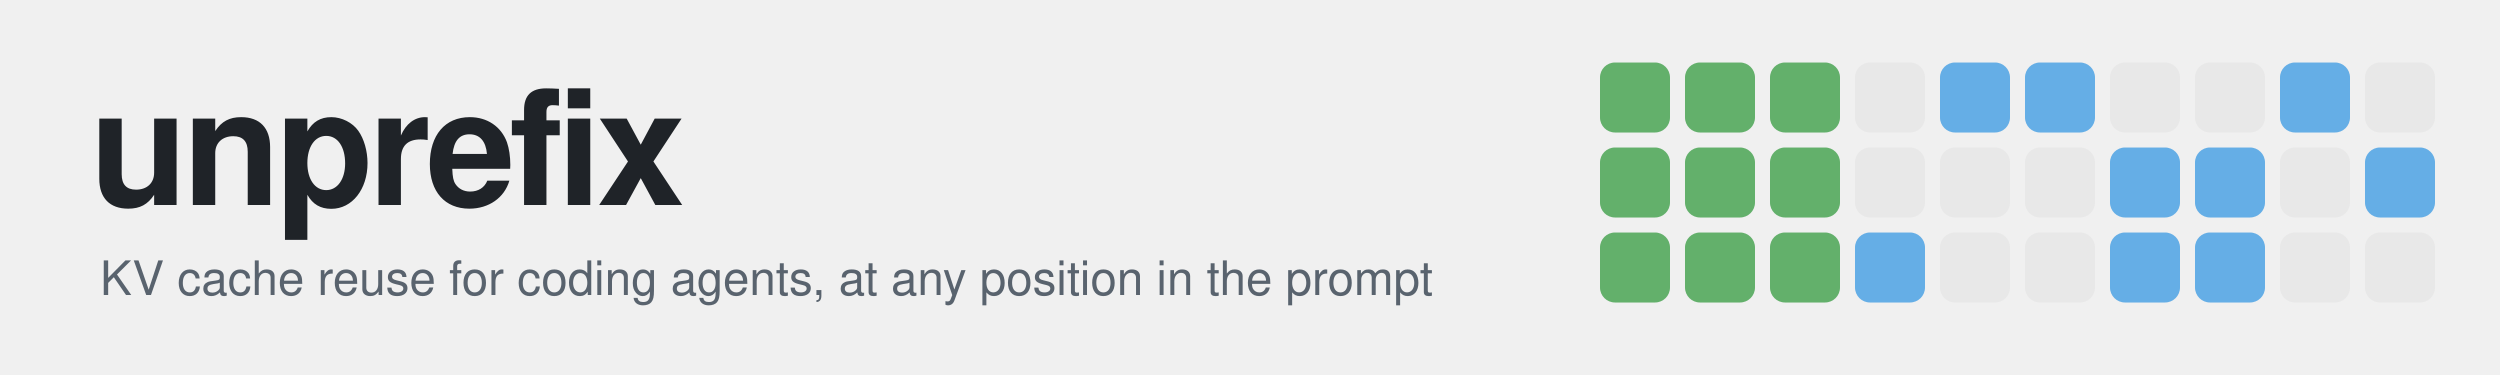
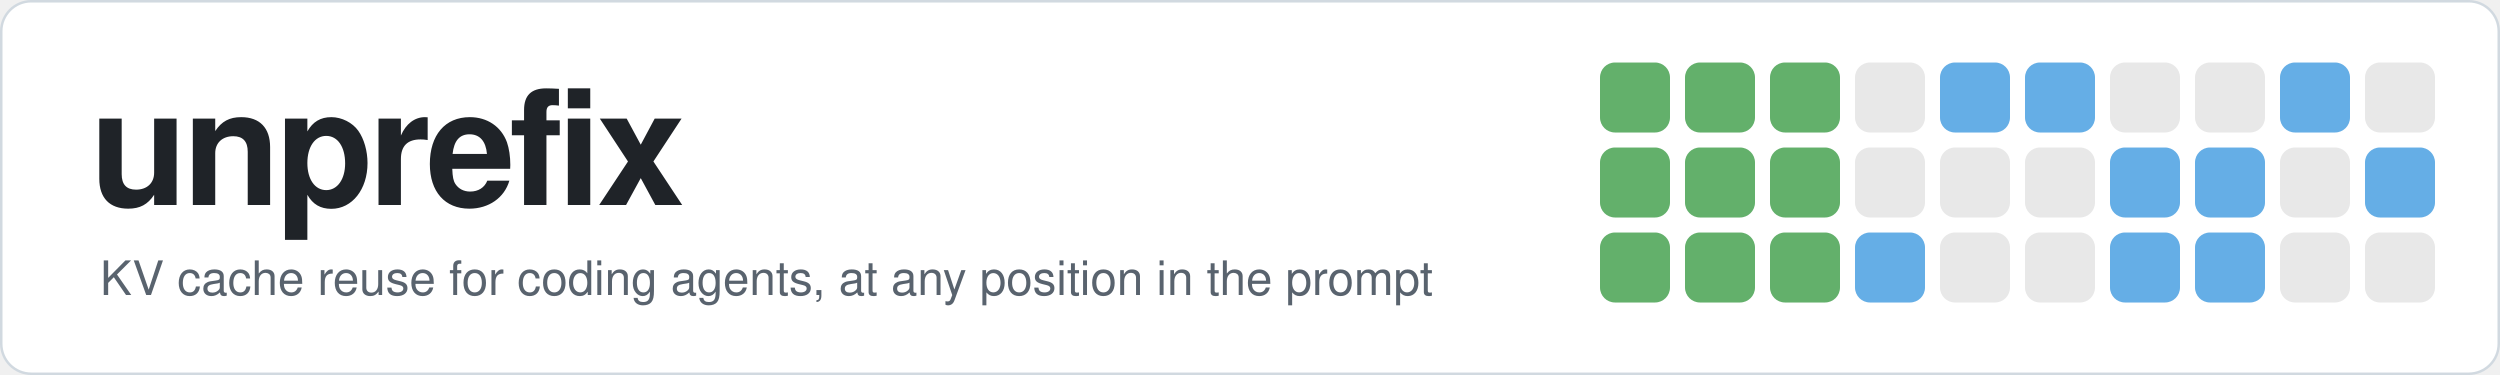
<svg xmlns="http://www.w3.org/2000/svg" width="1000" height="150" viewBox="0 0 1000 150">
  <style>
text{font-family:-apple-system,BlinkMacSystemFont,'Segoe UI',Helvetica,Arial,sans-serif;fill:#1f2328}
.t{font-size:36px;font-weight:700}
.s{font-size:15px;fill:#59636e}
.l{font-size:27px}
+ .a{font-size:24px;font-weight:700}
+ .card{fill:#f6f8fa;stroke:#d1d9e0;stroke-width:1.5}
+ .wire{fill:none;stroke-width:3} .wr{stroke:#65aee6} .wn{stroke:#c4c9cf;stroke-dasharray:7 6}
.b{font-size:19px;font-weight:600;fill:#1f2328}
.p{fill:#63b06b} .r{fill:#65aee6} .n{fill:#e8e8e8}
.bp{fill:#fff} .br{fill:#fff} .bn{fill:#59636e}
.k{font-size:16px;font-weight:700} .dim{fill:#59636e;font-weight:400}
.ln{stroke:#d1d9e0;stroke-width:1}
</style>
+   <rect x="0.5" y="0.5" width="999" height="149" rx="12" fill="#fff" stroke="#d1d9e0" />
  <rect class="p" x="640" y="25" width="28" height="28" rx="6" />
  <rect class="p" x="674" y="25" width="28" height="28" rx="6" />
  <rect class="p" x="708" y="25" width="28" height="28" rx="6" />
  <rect class="n" x="742" y="25" width="28" height="28" rx="6" />
  <rect class="r" x="776" y="25" width="28" height="28" rx="6" />
  <rect class="r" x="810" y="25" width="28" height="28" rx="6" />
  <rect class="n" x="844" y="25" width="28" height="28" rx="6" />
  <rect class="n" x="878" y="25" width="28" height="28" rx="6" />
  <rect class="r" x="912" y="25" width="28" height="28" rx="6" />
  <rect class="n" x="946" y="25" width="28" height="28" rx="6" />
  <rect class="p" x="640" y="59" width="28" height="28" rx="6" />
  <rect class="p" x="674" y="59" width="28" height="28" rx="6" />
  <rect class="p" x="708" y="59" width="28" height="28" rx="6" />
  <rect class="n" x="742" y="59" width="28" height="28" rx="6" />
  <rect class="n" x="776" y="59" width="28" height="28" rx="6" />
  <rect class="n" x="810" y="59" width="28" height="28" rx="6" />
  <rect class="r" x="844" y="59" width="28" height="28" rx="6" />
  <rect class="r" x="878" y="59" width="28" height="28" rx="6" />
  <rect class="n" x="912" y="59" width="28" height="28" rx="6" />
  <rect class="r" x="946" y="59" width="28" height="28" rx="6" />
  <rect class="p" x="640" y="93" width="28" height="28" rx="6" />
  <rect class="p" x="674" y="93" width="28" height="28" rx="6" />
  <rect class="p" x="708" y="93" width="28" height="28" rx="6" />
  <rect class="r" x="742" y="93" width="28" height="28" rx="6" />
  <rect class="n" x="776" y="93" width="28" height="28" rx="6" />
  <rect class="n" x="810" y="93" width="28" height="28" rx="6" />
  <rect class="r" x="844" y="93" width="28" height="28" rx="6" />
  <rect class="r" x="878" y="93" width="28" height="28" rx="6" />
  <rect class="n" x="912" y="93" width="28" height="28" rx="6" />
  <rect class="n" x="946" y="93" width="28" height="28" rx="6" />
  <text x="36" y="82" style="font-size:64px;font-weight:800;letter-spacing:-2px">unprefix</text>
  <text class="s" x="40" y="118" style="font-size:19px">KV cache reuse for coding agents, at any position in the prompt</text>
</svg>
